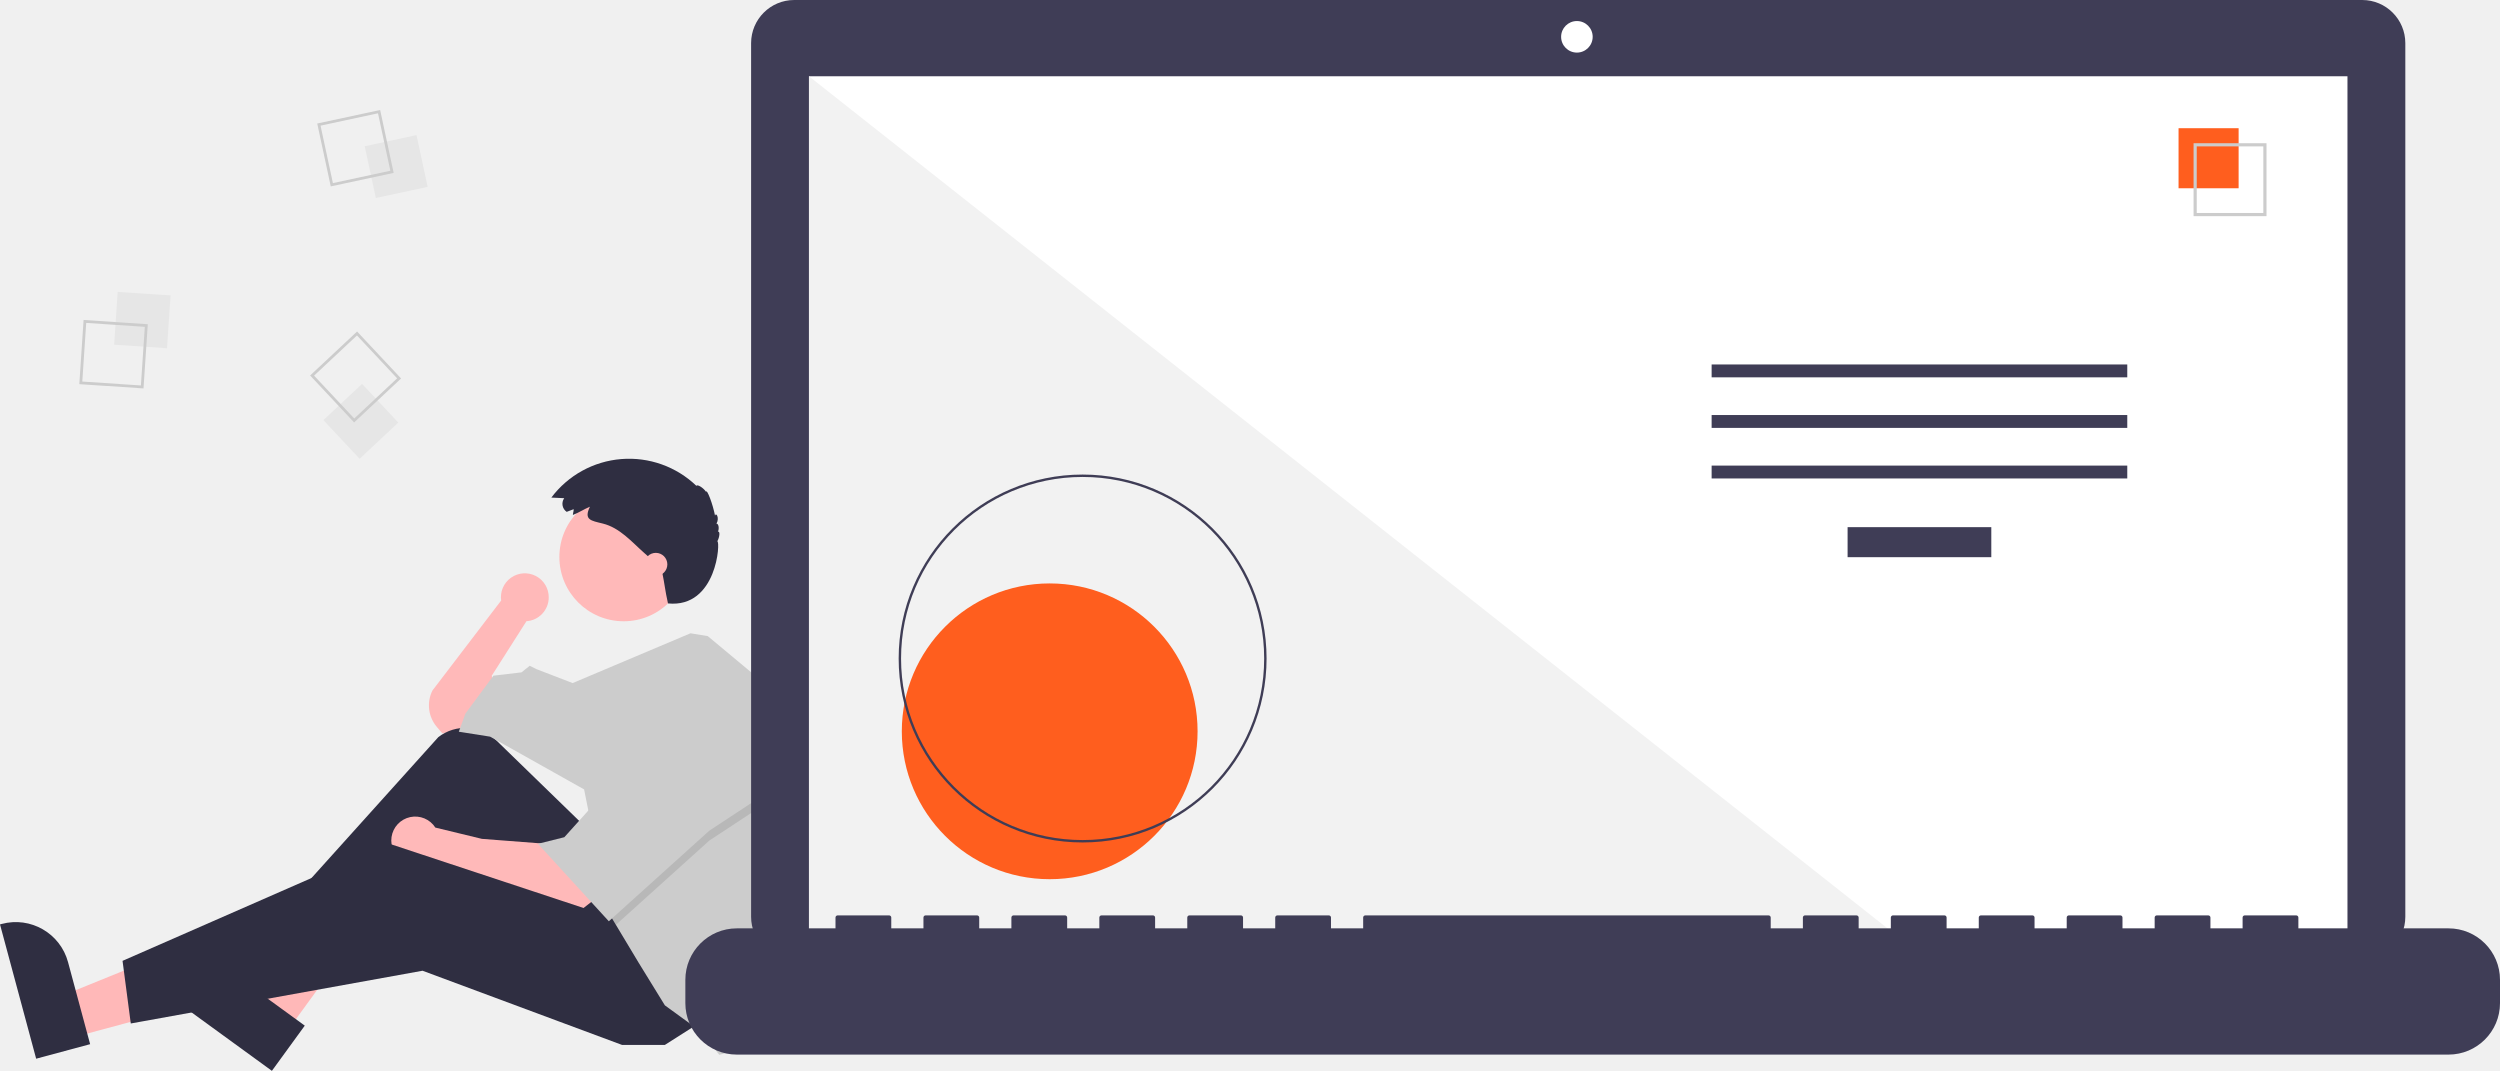
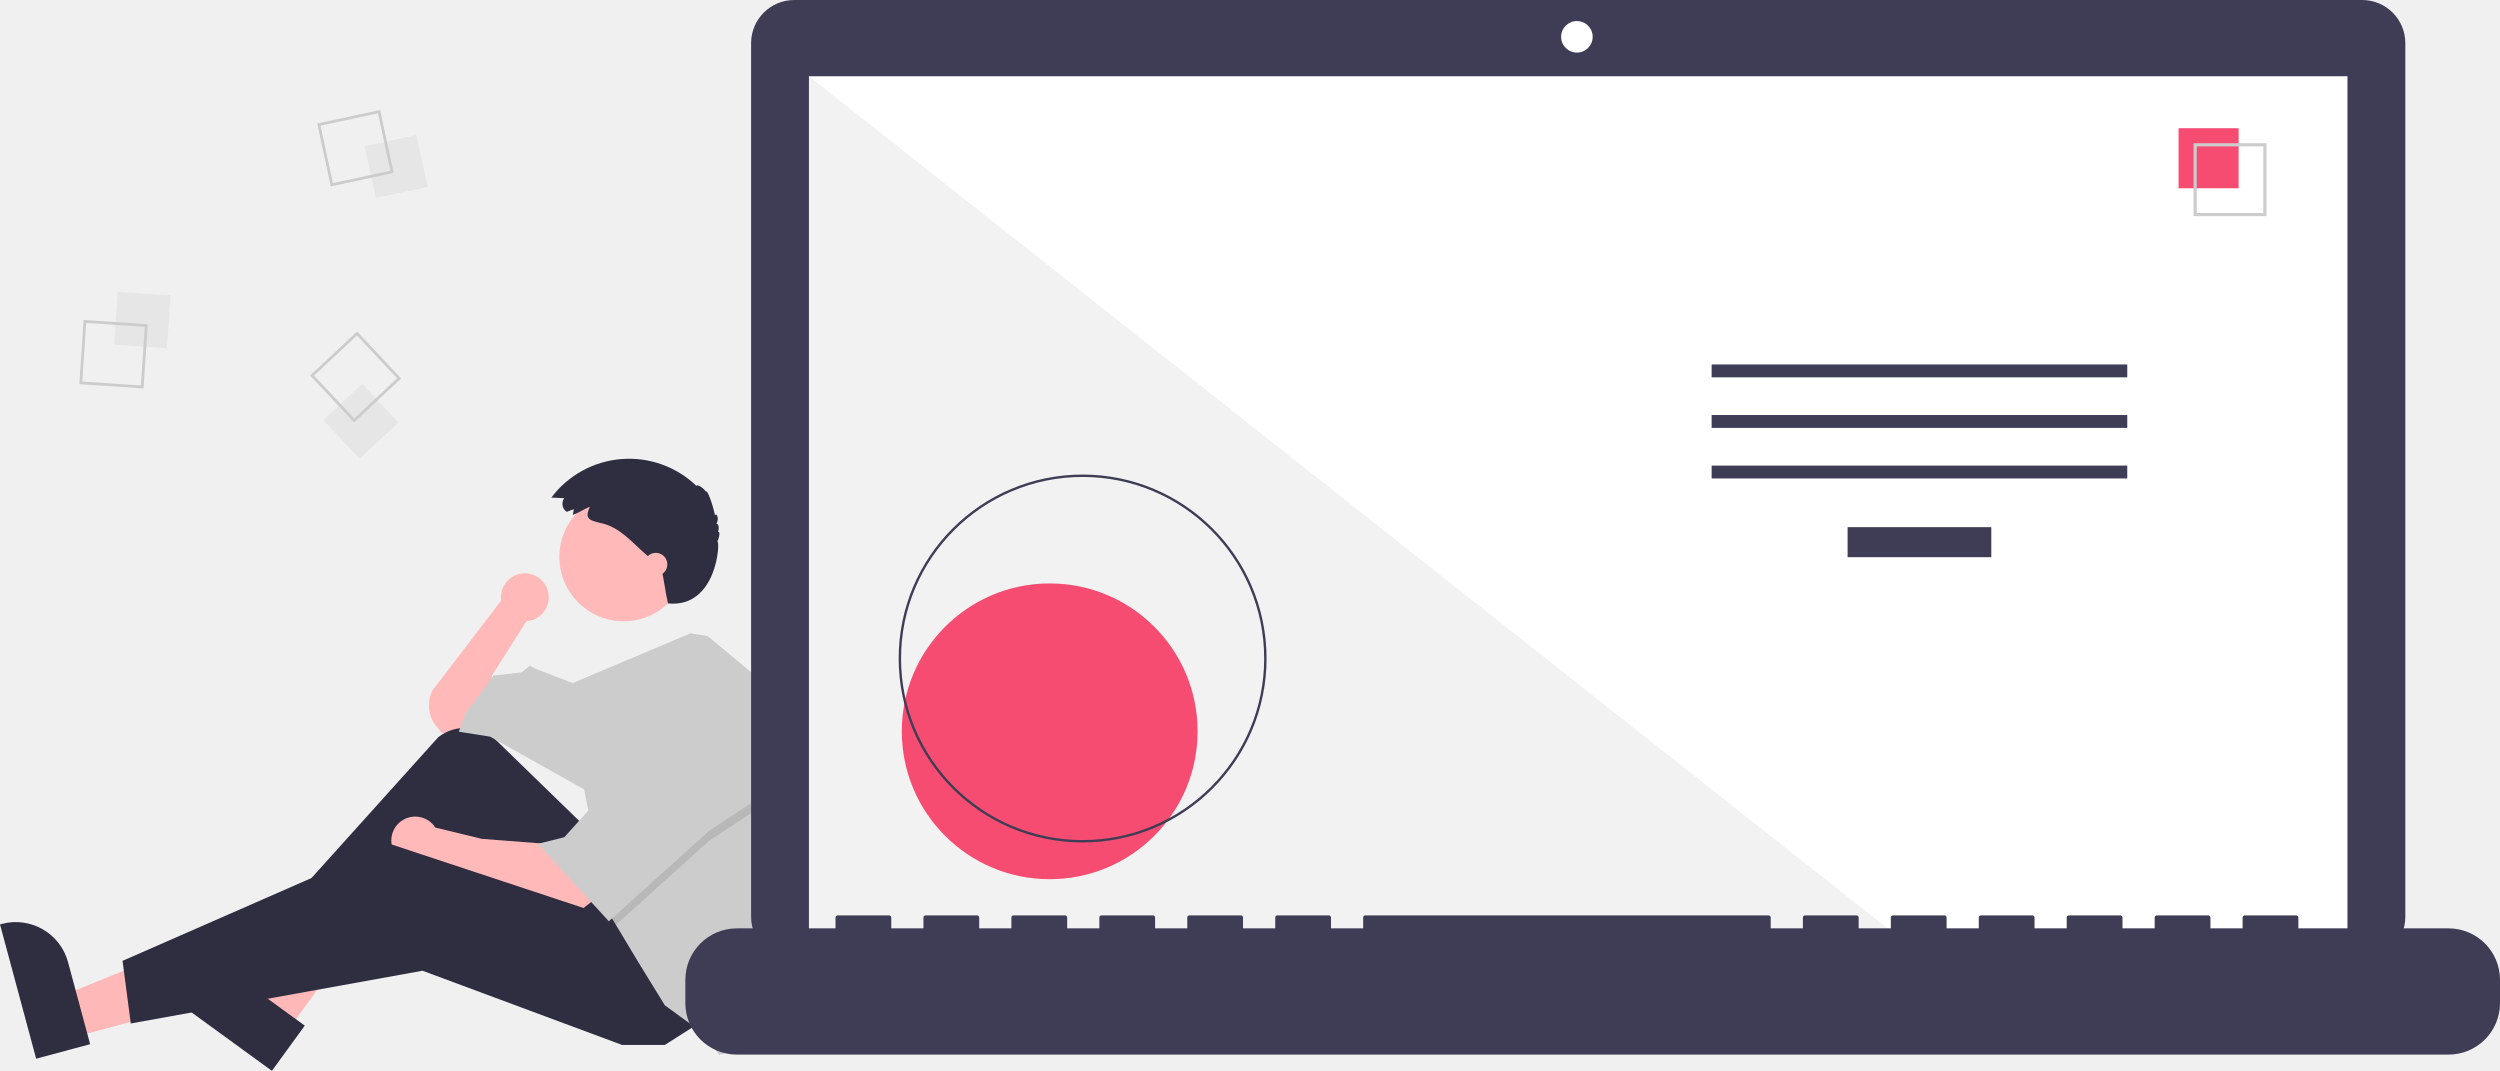
<svg xmlns="http://www.w3.org/2000/svg" data-name="Layer 1" width="1019.484" height="436.681" viewBox="0 0 1019.484 436.681">
  <path d="M314.028,475.274a9.751,9.751,0,1,0-19.407,1.282l-28.014,36.686a13.583,13.583,0,0,0,1.836,14.914l2.198,2.564,10.083-2.017,11.428-10.083L290.806,507.192l14.117-22.183-.018-.016A9.743,9.743,0,0,0,314.028,475.274Z" transform="translate(-90.2579 -231.6594)" fill="#ffb9b9" />
  <polygon points="30.041 422.968 25.468 405.984 88.8 380.265 95.549 405.331 30.041 422.968" fill="#ffb8b8" />
  <path d="M105.002,663.391,90.258,608.629l.693-.187a22.075,22.075,0,0,1,27.054,15.575l0.0.001L127.01,657.466Z" transform="translate(-90.2579 -231.6594)" fill="#2f2e41" />
  <polygon points="117.278 420.254 103.054 409.91 136.185 350.121 157.179 365.388 117.278 420.254" fill="#ffb8b8" />
  <path d="M201.137,668.341,155.271,634.985l.422-.58a22.075,22.075,0,0,1,30.835-4.87l.001.001L214.542,649.908Z" transform="translate(-90.2579 -231.6594)" fill="#2f2e41" />
  <path d="M328.45,568.364l-35.795-34.773a18.076,18.076,0,0,0-23.668-1.322L201.401,607.352l6.05,9.411L271.984,573.069l43.694,57.139,41.678-20.838Z" transform="translate(-90.2579 -231.6594)" fill="#2f2e41" />
  <path d="M312.989,575.758l-26.217-2.017-18.986-4.603a9.753,9.753,0,1,0-1.85,12.656l-.003.014,11.428,4.706,49.072,16.806,6.05-4.706Z" transform="translate(-90.2579 -231.6594)" fill="#ffb9b9" />
  <polygon points="285.92 416.699 271.131 426.11 253.653 426.11 172.315 395.86 53.332 417.371 49.971 391.826 158.871 344.099 254.326 375.693 285.92 416.699" fill="#2f2e41" />
  <circle cx="254.326" cy="227.132" r="26.217" fill="#ffb9b9" />
  <path d="M412.417,563.463a150.631,150.631,0,0,1-7.388,46.592l-1.963,6.037-9.411,43.022-10.083,2.689-7.394-9.411-14.789-10.755L350.634,624.158,341.411,608.791l-2.877-4.8-10.083-50.416-38.317-21.511-12.772-2.017,2.689-7.394,11.428-15.461L302.906,505.847l3.361-2.689,2.689,1.344,14.823,5.71,48.057-20.304,7.031,1.15L403.067,511.225A150.499,150.499,0,0,1,412.417,563.463Z" transform="translate(-90.2579 -231.6594)" fill="#ccc" />
  <polygon points="314.825 325.949 289.281 342.754 251.153 377.131 248.276 372.332 240.209 331.999 242.226 331.999 263.065 293.683 314.825 325.949" opacity="0.1" style="isolation:isolate" />
  <polygon points="263.065 289.649 242.226 327.965 230.126 341.41 219.371 344.099 248.276 375.693 289.281 338.721 314.825 321.915 263.065 289.649" fill="#ccc" />
  <path d="M324.193,439.299l-2.841,1.093a3.965,3.965,0,0,1-1.06-5.507q.023-.034.047-.067l-5.249-.246a39.637,39.637,0,0,1,59.173-4.77c.239-.823,2.844.778,3.908,2.402.357-1.339,2.8,5.135,3.664,9.712.4-1.524,1.938.936.591,3.297.854-.125,1.239,2.059.578,3.276.934-.439.777,2.169-.236,3.911,1.333-.118-.114,27.331-20.114,25.331-1.392-6.397-1-6-2.64-14.226-.763-.81-1.599-1.548-2.433-2.284l-4.513-3.983c-5.247-4.632-10.021-10.348-17.011-12.08-4.804-1.19-7.841-1.458-5.223-6.872-2.365.987-4.574,2.455-6.961,3.372C323.905,440.902,324.239,440.055,324.193,439.299Z" transform="translate(-90.2579 -231.6594)" fill="#2f2e41" />
  <circle cx="267.434" cy="230.157" r="4.706" fill="#ffb9b9" />
  <rect x="137.514" y="351.376" width="21.61" height="21.61" transform="translate(-313.1754 254.4458) rotate(-86.18992)" fill="#e6e6e6" style="isolation:isolate" />
  <path d="M124.344,362.131l26.183,1.744-1.744,26.183-26.183-1.744Zm24.969,2.806-23.906-1.592-1.592,23.906,23.906,1.592Z" transform="translate(-90.2579 -231.6594)" fill="#ccc" />
  <rect x="241.009" y="288.772" width="21.61" height="21.61" transform="translate(-147.5724 -172.0746) rotate(-12.12675)" fill="#e6e6e6" style="isolation:isolate" />
  <path d="M245.278,276.51l5.513,25.655-25.655,5.513-5.513-25.655Zm4.157,24.779-5.033-23.424-23.424,5.033,5.033,23.424Z" transform="translate(-90.2579 -231.6594)" fill="#ccc" />
  <rect x="226.603" y="392.674" width="21.61" height="21.61" transform="translate(-301.9456 39.64172) rotate(-43.12712)" fill="#e6e6e6" style="isolation:isolate" />
  <path d="M253.815,385.997,234.663,403.935l-17.939-19.152,19.152-17.939Zm-19.099,16.326,17.486-16.379-16.379-17.486-17.486,16.379Z" transform="translate(-90.2579 -231.6594)" fill="#ccc" />
  <path d="M1053.535,231.659H414.152a17.598,17.598,0,0,0-17.599,17.598v356.252a17.599,17.599,0,0,0,17.599,17.599H1053.535a17.599,17.599,0,0,0,17.599-17.599V249.258a17.599,17.599,0,0,0-17.599-17.598Z" transform="translate(-90.2579 -231.6594)" fill="#3f3d56" />
  <rect x="329.89" y="31.101" width="627.391" height="353.913" fill="#fff" />
  <circle cx="643.049" cy="15.014" r="6.435" fill="#fff" />
  <polygon points="777.858 385.015 329.89 385.015 329.89 31.102 777.858 385.015" fill="#f2f2f2" style="isolation:isolate" />
-   <circle cx="428.058" cy="298.224" r="60.307" fill="#ff5e1e" />
+   <circle cx="428.058" cy="298.224" r="60.307" fill="#f64c72" />
  <path d="M531.741,575.21a75.016,75.016,0,1,1,75.016-75.016A75.016,75.016,0,0,1,531.741,575.21Zm0-149.051A74.035,74.035,0,1,0,605.776,500.194a74.035,74.035,0,0,0-74.035-74.035Z" transform="translate(-90.2579 -231.6594)" fill="#3f3d56" />
  <rect x="753.437" y="214.97" width="58.605" height="12.246" fill="#3f3d56" />
  <rect x="697.991" y="148.627" width="169.497" height="5.248" fill="#3f3d56" />
  <rect x="697.991" y="169.246" width="169.497" height="5.248" fill="#3f3d56" />
  <rect x="697.991" y="189.866" width="169.497" height="5.248" fill="#3f3d56" />
-   <rect x="888.401" y="52.282" width="24.492" height="24.492" fill="#ff5e1e" />
+   <rect x="888.401" y="52.282" width="24.492" height="24.492" fill="#f64c72" />
  <path d="M1014.522,319.804h-29.74v-29.74h29.74Zm-28.447-1.293h27.154V291.357H986.075Z" transform="translate(-90.2579 -231.6594)" fill="#ccc" />
  <path d="M1088.749,610.239h-61.229v-4.412a.875.875,0,0,0-.875-.875h-20.993a.875.875,0,0,0-.875.875v4.412H991.657v-4.412a.875.875,0,0,0-.875-.875H969.789a.875.875,0,0,0-.875.875h0v4.412H955.794v-4.412a.875.875,0,0,0-.875-.875h-20.993a.875.875,0,0,0-.875.875h0v4.412H919.931v-4.412a.875.875,0,0,0-.875-.875H898.064a.875.875,0,0,0-.875.875v4.412H884.068v-4.412a.875.875,0,0,0-.875-.875H862.201a.875.875,0,0,0-.875.875h0v4.412H848.205v-4.412a.875.875,0,0,0-.875-.875H826.338a.875.875,0,0,0-.875.875h0v4.412H812.343v-4.412a.875.875,0,0,0-.875-.875H647.023a.875.875,0,0,0-.875.875h0v4.412H633.028v-4.412a.875.875,0,0,0-.875-.875H611.161a.875.875,0,0,0-.875.875h0v4.412h-13.121v-4.412a.875.875,0,0,0-.875-.875h-20.993a.875.875,0,0,0-.875.875h0v4.412H561.302v-4.412a.875.875,0,0,0-.875-.875H539.435a.875.875,0,0,0-.875.875h0v4.412H525.44v-4.412a.875.875,0,0,0-.875-.875H503.572a.875.875,0,0,0-.875.875h0v4.412h-13.121v-4.412a.875.875,0,0,0-.875-.875H467.709a.875.875,0,0,0-.875.875v4.412H453.714v-4.412a.875.875,0,0,0-.875-.875H431.846a.875.875,0,0,0-.875.875h0v4.412H390.735A20.993,20.993,0,0,0,369.742,631.232v9.492A20.993,20.993,0,0,0,390.735,661.717h698.014a20.993,20.993,0,0,0,20.993-20.993V631.232A20.993,20.993,0,0,0,1088.749,610.239Z" transform="translate(-90.2579 -231.6594)" fill="#3f3d56" />
</svg>
